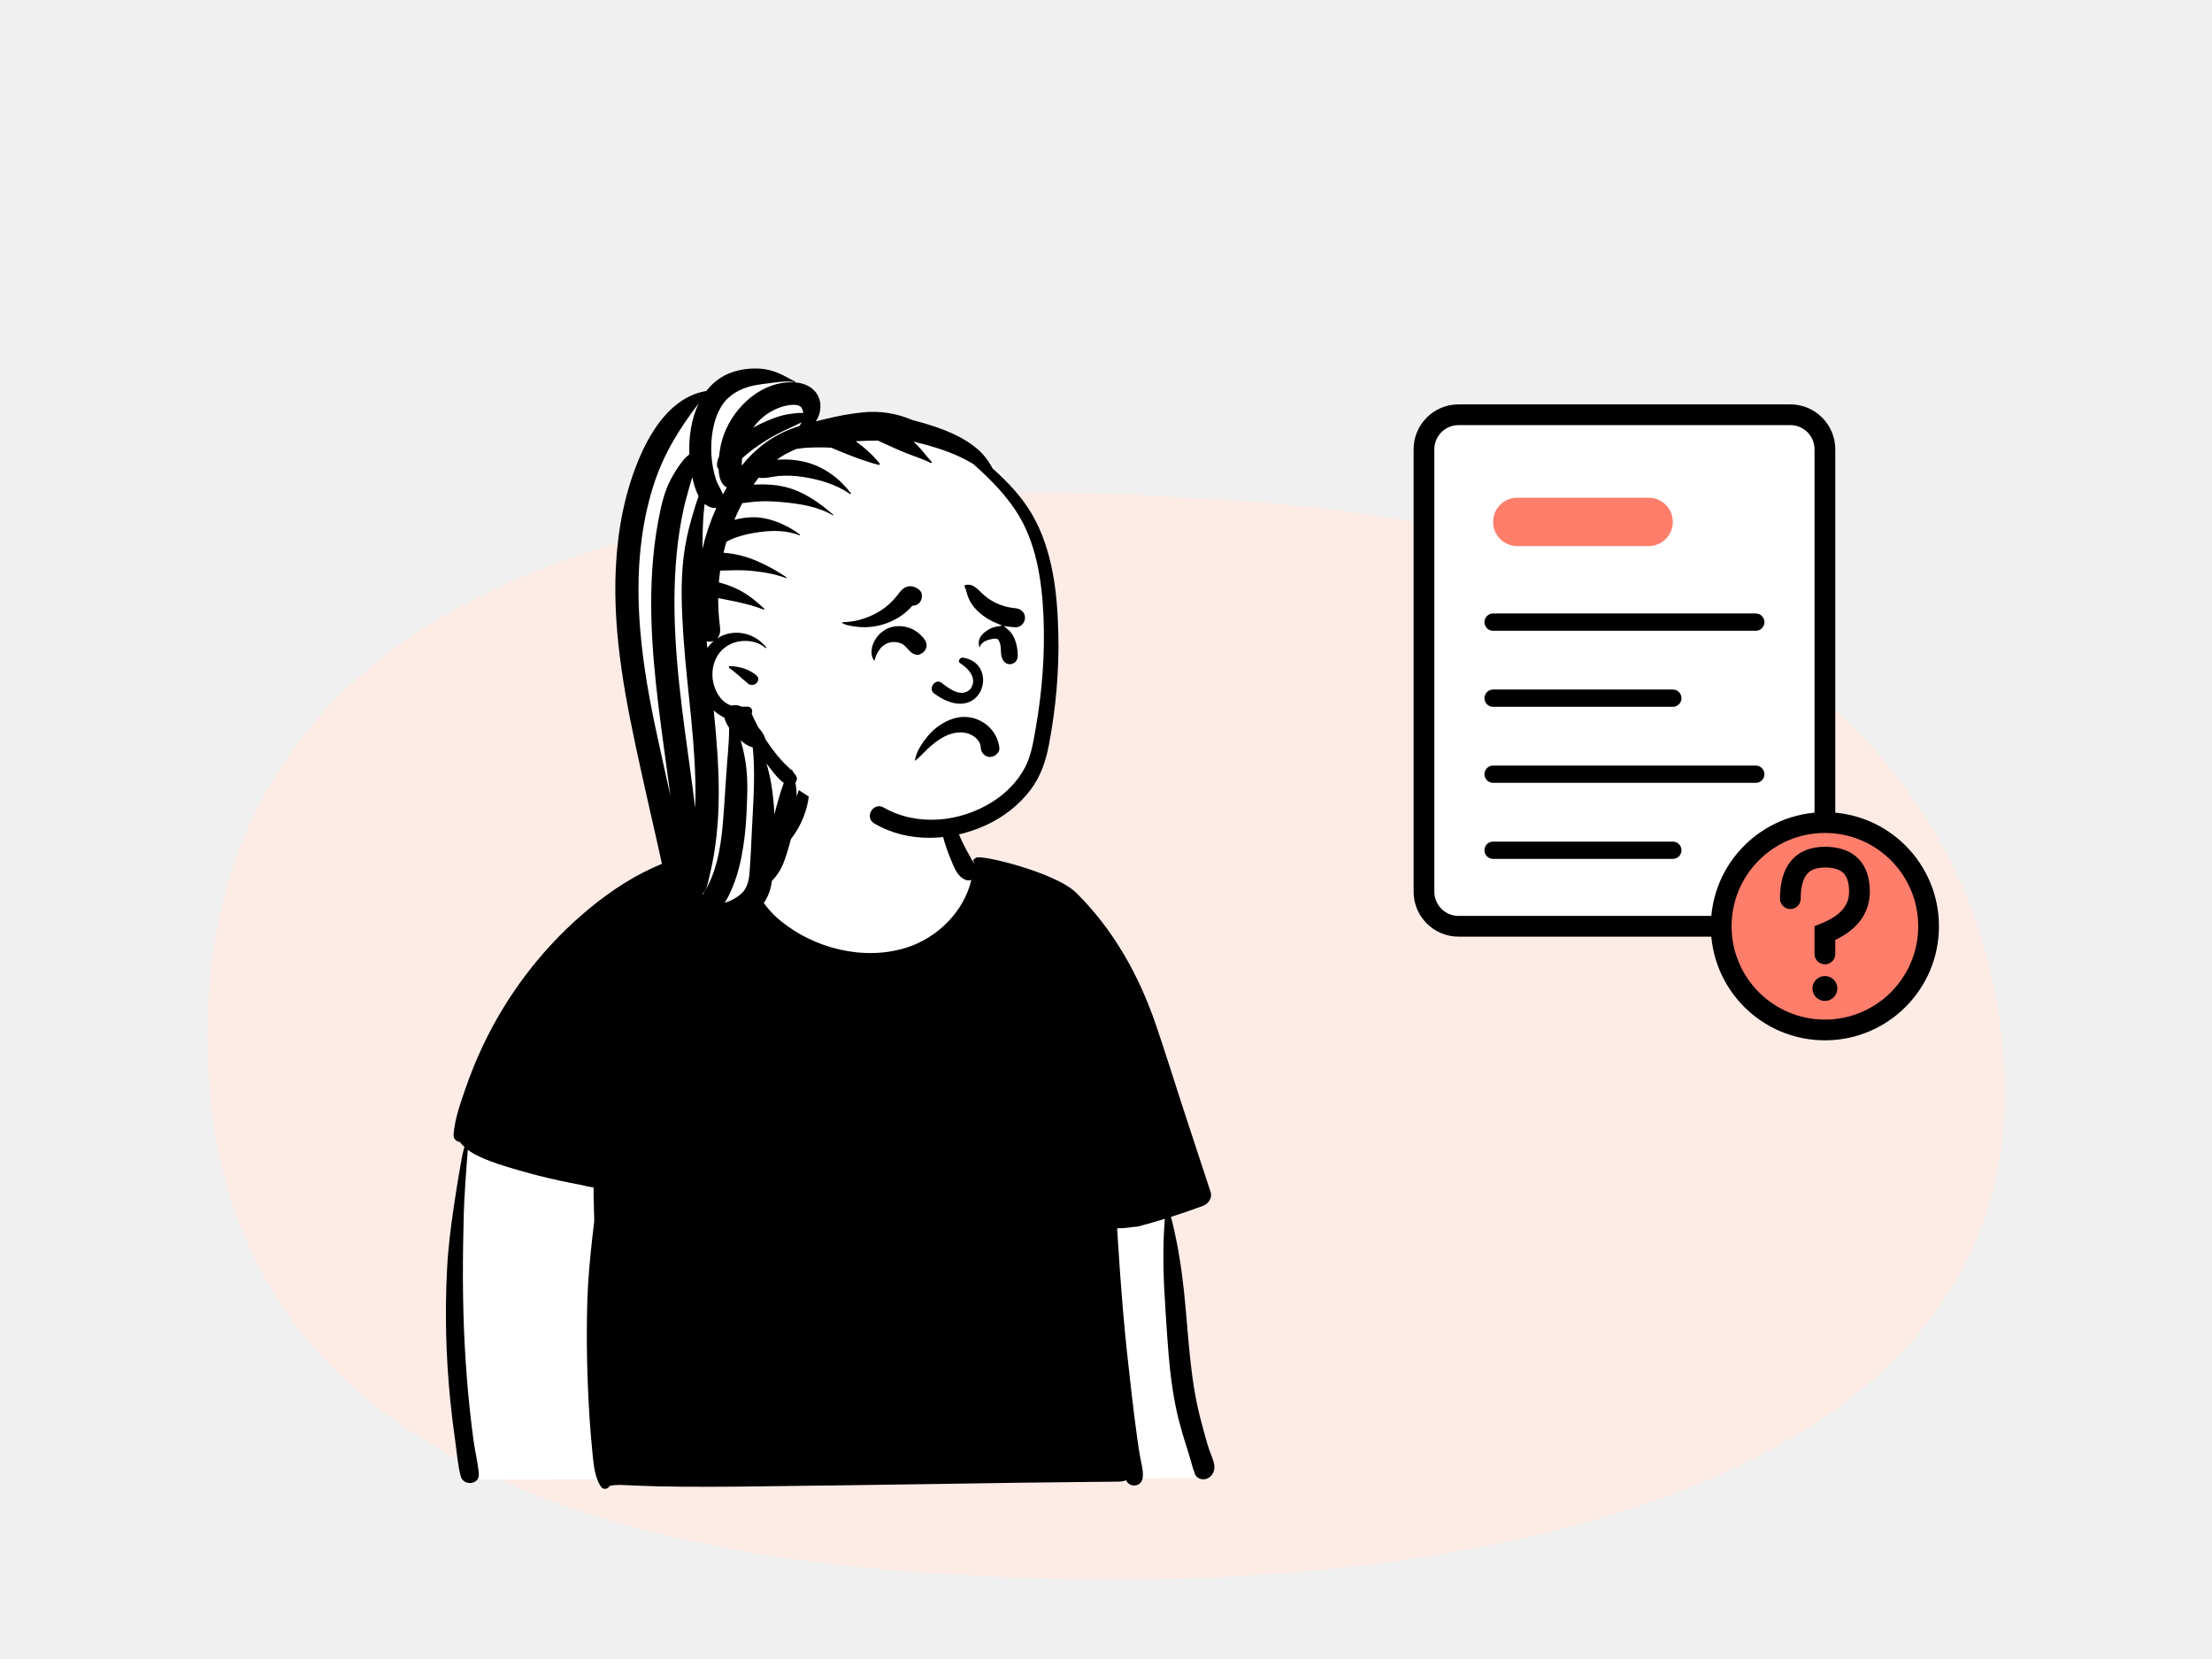
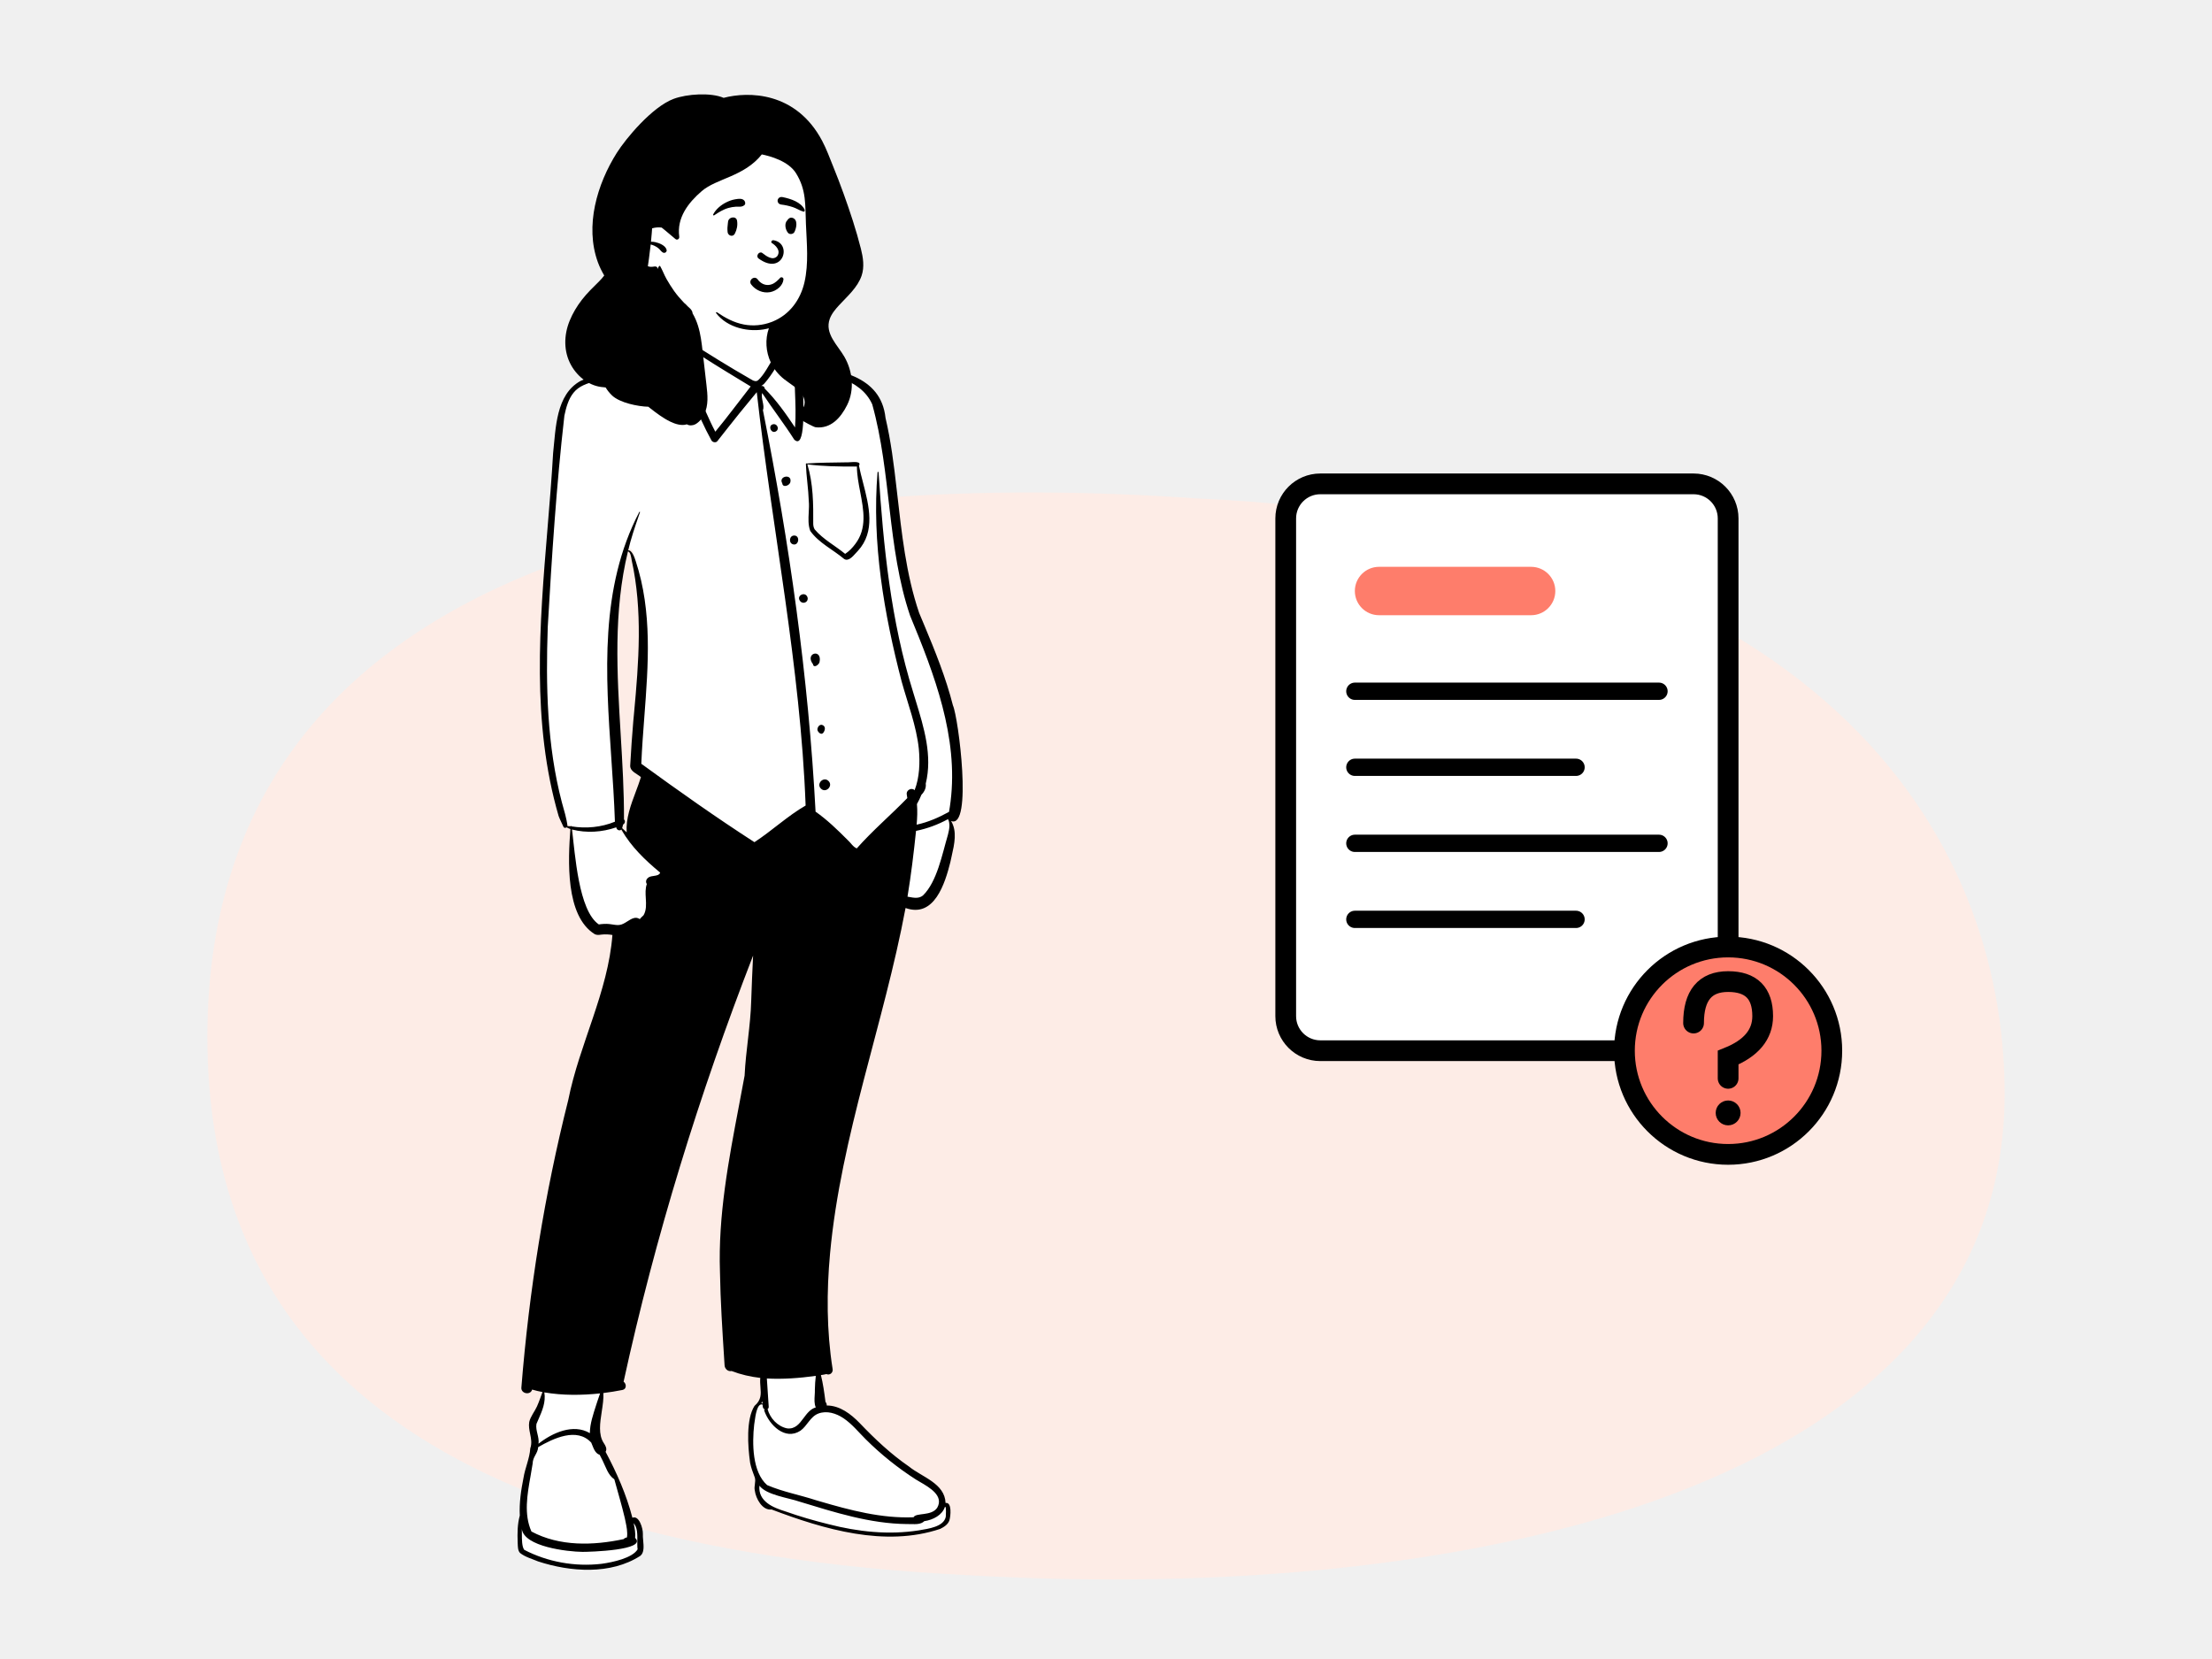
<svg xmlns="http://www.w3.org/2000/svg" width="320" height="240" viewBox="0 0 320 240">
  <path fill="#fdece6" d="M30 150c0-73.8 84.5-82 143-77.9 91 4.1 117 49.2 117 86.1 0 57.4-78 73.8-149.5 69.7C56 223.8 30 191 30 150" />
-   <rect width="58" height="74" x="206" y="60" fill="#fff" stroke="#000" stroke-width="3" rx="5" />
-   <rect width="26" height="7" x="216" y="72" fill="#fe7d6b" rx="3.5" />
-   <path stroke="#000" stroke-linecap="round" stroke-width="2.5" d="M216 90h38m-38 11h26m-26 11h38m-38 11h26" />
-   <circle cx="264" cy="134" r="15" fill="#fe7d6b" stroke="#000" stroke-width="3" />
-   <path fill="none" stroke="#000" stroke-linecap="round" stroke-width="3" d="M259 130q0-6 5-6t5 5q0 4-5 6v3" />
-   <circle cx="264" cy="143" r="1.8" />
-   <svg width="160" height="216" x="40" y="24" viewBox="0 0 240 324">
-     <g fill="none" fill-rule="evenodd">
-       <path fill="#fff" d="m41.197 209.194 151.368 12.021.158 1.03q3.804 24.787 3.844 33.633v.18q0 8.772 5.383 27.9l.222.785-161.186.281-1.902-38.384zm89.613-82.365c6.155.304 12.358 2.944 12.837 4.63 1.067 3.758 2.783 19.841 8.426 22.312s17.69.218 21.134 6.12c3.444 5.9 14.756 29.954 14.756 35.56q0 5.604-110.588 3.89 1.412-45.144 11.772-47.462l.616-.136c9.988-2.183 15.957-2.253 19.365-5.772 3.476-3.59 4.107-9.753 5.55-14.511.794-2.622 8.58-5.003 16.132-4.63" />
-       <path fill="#000" d="M144.308 136.236q.034-.029.072-.01c.48.23.579.69.743 1.17.241.702.52 1.386.778 2.082.513 1.395 1.003 2.788 1.576 4.16.587 1.411 1.196 2.797 1.893 4.16.336.66.697 1.307 1.065 1.95.253.445.49 1.058.824 1.477a2.5 2.5 0 0 1 .103-.379 1 1 0 0 0-.127.07c-.084.053-.186-.053-.135-.135.182-.3.418-.503.689-.64.748-.831 17.233 3.133 21.74 7.585 8.161 8.063 13.67 18.032 17.294 28.638 2 5.852 3.843 11.761 5.746 17.645 2.011 6.223 4.111 12.417 6.127 18.635.441 1.368-.522 2.61-1.739 3.06a154 154 0 0 1-6.853 2.355c1.117 4.292 1.899 8.676 2.46 13.072 1.16 9.065 1.306 18.313 3.134 27.283.42 2.059.95 4.088 1.512 6.113l.13.467c.333 1.187.638 2.386 1.047 3.548.353 1 .81 2.008 1.057 3.04.29 1.212-.138 2.538-1.272 3.161-.91.501-2.214.294-2.763-.647a1.6 1.6 0 0 1-.208-.613 7 7 0 0 1-.226-.538 4 4 0 0 1-.071-.218l-.066-.22c-.16-.524-.308-1.053-.456-1.58a83 83 0 0 0-.751-2.534l-.137-.42a89 89 0 0 1-1.774-6.12c-1.853-7.397-2.246-15.055-2.754-22.635l-.026-.392c-.461-6.793-.736-13.57-.172-20.349l-.077.026-.077.023q-1.1.337-2.205.657l-.068.024a34 34 0 0 1-1.45.414l-.297.076-.21.057-.22.063c-.698.202-1.41.435-2.135.413-1.2.192-2.421.308-3.621.312.37 6.047.796 12.09 1.305 18.126.512 6.068 1.19 12.112 1.893 18.157.347 2.986.719 5.966 1.129 8.942.207 1.51.422 3.01.697 4.506.283 1.53.784 3.166.481 4.713q-.009-.004-.019-.004a1.72 1.72 0 0 1-.843 1.126c-.864.506-2.072.21-2.569-.674a4 4 0 0 1-.12-.228c-.509.218-1.067.302-1.751.309l-9.283.093c-4.22.042-8.438.086-12.66.147-13.252.196-26.505.421-39.757.582l-4.97.057c-7.454.078-14.911.232-22.365.23-3.729 0-7.453-.013-11.182-.103a330 330 0 0 1-5.413-.189l-.318-.014c-1.44-.071-2.97-.205-4.378.118-.39.757-1.382.913-1.902.14-1.188-1.77-1.512-4.24-1.731-6.403l-.077-.78a210 210 0 0 1-.615-7.276c-.562-8.604-.767-17.217-.51-25.838.132-4.394.535-8.762 1.013-13.13q.223-2.046.475-4.084l.003-.483q.001-.233-.005-.44l-.042-1.312a167 167 0 0 1-.081-3.28l-.006-.656-.006-1.222c-1.044-.1-2.157-.446-3.057-.613q-2.19-.41-4.367-.877a133 133 0 0 1-8.639-2.183l-.607-.175c-2.636-.76-5.308-1.57-7.801-2.706-.976-.446-1.95-.949-2.806-1.608-.05.693-.129 1.384-.175 2.07-.093 1.36-.203 2.715-.294 4.074l-.087 1.293c-.143 2.154-.271 4.306-.33 6.467-.257 9.427-.301 18.893.197 28.313.247 4.715.6 9.43 1.11 14.126.249 2.31.513 4.627.838 6.929.336 2.365.942 4.715 1.128 7.097.178 2.297-3.333 2.631-3.91.53-.69-2.519-.867-5.236-1.23-7.826l-.042-.288a185 185 0 0 1-1.006-8.28 187.6 187.6 0 0 1-.707-28.712c.24-4.588.809-9.157 1.498-13.696l.08-.524c.313-2.033.607-4.065.962-6.09l.136-.758c.32-1.739.564-3.63 1.082-5.37l-.154-.142c-.287-.268-.6-.578-.826-.913-.782-.105-1.447-.668-1.365-1.688.268-3.354 1.494-6.766 2.586-9.932a92 92 0 0 1 3.809-9.35c5.068-10.696 12.368-20.408 21.294-28.188 4.734-4.127 9.923-7.788 15.657-10.394 2.826-1.287 5.75-2.282 8.814-2.82 1.517-.266 3.048-.473 4.59-.517 1.252-.739 2.737-.428 3.949.382l.066.045h.002l.31.061c.076.015.074.135 0 .152l-.014.005q.297.234.562.503c.578.591.576 1.306.278 1.883 1.773 1.644 2.893 3.755 4.065 5.884a20.5 20.5 0 0 0 4.906 5.91c7.341 6.09 18.14 8.785 27.338 5.908 6.765-2.113 12.543-7.834 14.14-14.722a1.73 1.73 0 0 1-1.177.017c-1.825-.651-2.521-2.647-3.22-4.316l-.033-.08a38 38 0 0 1-1.707-4.954c-.456-1.712-.725-3.52-.837-5.286a19 19 0 0 1 .012-2.096l.032-.578c.025-.523.017-1.058.457-1.403m-29.702-4.711c.025-.064.124-.098.162-.021 1.616 3.335.556 7.904-.972 11.085-1.599 3.327-4.007 5.85-6.861 8.033q-.59.45-1.207.886c-2.38 1.682-4.502-2.853-1.753-3.72 2.865-1.456 5.193-4.051 6.81-6.778.876-1.473 1.651-3.007 2.245-4.618.591-1.606.946-3.278 1.576-4.867" />
-       <path fill="#fff" d="M169.552 105.012c1.309-9.448-1.486-18.566-5.106-27.201a3.03 3.03 0 0 0-.92-1.305c-10.217-20.602-25.23-22.468-46.176-21.049-.618-.014-.655-.003-1.125-.213-.078-8.369-9.632-12.802-16.903-10.04-32.246 14.99-22.107 57.194-15.69 84.746l6.87 31.997c.076.356.238.665.453.925-.332.126-.665.244-.991.355-.745.254-.45 1.365.326 1.185a20 20 0 0 0 2.217-.67c1.13.245 2.076-.494 2.963-1.083 10.383-4.107 14.742-17.606 17.405-27.55 10.828 7.642 28.129 13.365 40.509 6.493 11.6-6.988 15.778-21.566 14.954-34.433.846-.39 1.188-1.24 1.21-2.125h.005z" />
-       <path fill="#000" d="M96.347 45.99c2.394-1.551 5.466-2.129 8.286-2.015 1.505.06 2.909.435 4.296.998 1.285.523 2.418 1.273 3.67 1.845.076.035.018.142-.053.127-1.482-.3-3.223-.118-4.725.096l-.15.021c-1.477.215-2.98.326-4.436.666-2.681.627-5.176 1.994-6.648 4.37-1.922 3.104-2.414 7.122-2.209 10.703a21.4 21.4 0 0 0 1.017 5.322c.334 1.037 1.11 2.08 1.472 3.168q.413-.773.855-1.529c-1.343-.633-1.72-2.392-1.789-3.98-.206-.2-.34-.489-.344-.755a4.3 4.3 0 0 1 .442-1.952c.163-1.675.509-3.346 1.103-4.916 2.336-6.165 8.496-11.72 15.482-11.172 1.92.151 3.788.967 4.781 2.7.797 1.393.803 3.073.253 4.554-.163.44-.376.836-.625 1.198a197 197 0 0 1 2.266-.557c2.619-.631 5.251-1.126 7.932-1.401a21.5 21.5 0 0 1 10.725 1.65q1.377.355 2.74.76c3.994 1.192 8.093 2.749 11.32 5.468 1.484 1.252 2.546 2.708 3.409 4.306 3.23 2.881 6.319 6.147 8.499 9.883 4.492 7.697 5.565 17.218 5.75 25.969.17 8.038-.537 16.159-2.043 24.057-.683 3.585-1.788 6.916-4.024 9.856-2.49 3.273-5.81 5.853-9.536 7.583-7.585 3.523-16.974 4.036-24.347-.33-2.218-1.312-.221-4.734 2.019-3.455 7.28 4.155 16.57 3.206 23.573-1.2 2.959-1.86 5.509-4.405 7.128-7.521 1.183-2.277 1.69-4.887 2.13-7.428l.234-1.36c1.357-7.815 1.97-15.831 1.644-23.76-.326-7.908-1.58-16.474-6.057-23.198-2.362-3.547-5.374-6.653-8.538-9.486q-.333-.3-.668-.595a34 34 0 0 0-3.78-1.947l-.267-.116a41 41 0 0 0-2.681-1.028 64 64 0 0 0-4.086-1.228 69 69 0 0 0-2.167-.536q.38.347.75.706c1.17 1.136 2.097 2.487 3.206 3.678.125.135-.033.331-.192.25-1.686-.866-3.555-1.426-5.316-2.127-1.664-.663-3.28-1.426-4.915-2.157-.41-.184-.818-.38-1.225-.573-1.608.016-3.215.054-4.82.145 1.94 1.381 3.71 3.013 5.177 4.803.122.147.011.383-.192.33-3.07-.786-5.991-1.942-8.91-3.153l-1.396-.582a47 47 0 0 0-3.082-.06l-.498.008c-1.08.02-2.157.063-3.226.226q-.381.06-.752.11c-1.505.614-2.953 1.355-4.257 2.332l.34-.02c2.06-.117 4.162.06 6.157.592 3.878 1.035 7.187 3.526 9.594 6.702.072.096-.068.228-.162.163-3.03-2.074-6.542-3.12-10.142-3.687a22.8 22.8 0 0 0-5.288-.232c-1.454.113-2.959.626-4.406.377q-.591.738-1.137 1.515.287-.019.577-.033c2.078-.097 4.195.036 6.224.515 4.052.956 7.44 3.39 10.537 6.062.061.053-.018.147-.084.109-3.36-1.94-7.265-2.52-11.07-2.87-1.917-.176-3.856-.256-5.776-.103-.88.07-1.75.216-2.628.306q-.108.009-.218.012a48 48 0 0 0-1.732 3.639c1.587-.426 3.3-.65 4.939-.54 3.329.225 6.631 1.752 9.289 3.705.083.06.036.224-.077.18-2.892-1.092-5.76-1.101-8.779-.68-1.415.198-2.816.467-4.183.888-.688.212-1.367.443-2.02.747-.296.138-.584.298-.876.45a44 44 0 0 0-.63 2.396c4.935.278 9.583 2.608 13.629 5.282.098.065.037.245-.084.2-2.415-.912-5.042-1.334-7.604-1.58-2.24-.214-4.438-.097-6.665-.034q-.18 1.27-.286 2.546c.358.1.71.208 1.048.31a20.4 20.4 0 0 1 3.256 1.305c2.106 1.058 3.813 2.49 5.53 4.08.09.083-.004.265-.126.215-1.993-.806-4.17-1.322-6.268-1.778a100 100 0 0 0-3.265-.655 10 10 0 0 0-.32-.052c-.011 1.94.098 3.88.34 5.804l.047.36c.131.974.024 1.916-.62 2.59a7.3 7.3 0 0 1 3.041-1.162c2.977-.414 5.734.776 7.607 3.077.088.108-.047.249-.154.154-1.818-1.618-4.62-1.904-6.877-1.143-2.09.706-3.662 2.39-4.292 4.497a8.36 8.36 0 0 0 .858 6.707c.608.994 1.486 1.883 2.585 2.32q.204.081.414.138c.663-.242 1.377-.132 2.06.175l.088.042c.435-.003.868-.016 1.29-.012.819.008 1.213.878.869 1.526.195.357.338.759.51 1.109.309.632.633 1.26.958 1.884.461.528.901 1.076 1.2 1.714.123.262.238.546.327.83q.383.578.783 1.15a36 36 0 0 0 2.777 3.517c.605.672 1.3 1.272 1.941 1.916.194.026.385.158.445.348l.052.182c.207.233.404.473.582.728.395.566.286 1.14-.06 1.555.549 3.427.175 7.073-.56 10.396-.475 2.148-1.03 4.293-1.773 6.365-.379 1.053-.837 2.064-1.47 2.989-.347.507-.8 1.097-1.306 1.58a14 14 0 0 1-.321 1.663c-1.701 6.467-8.664 8.435-14.493 9.261-1.126.16-2.24-.112-2.852-1.16a2.4 2.4 0 0 1-.288-.772 2 2 0 0 1-.717-.358q-.054.608-.132 1.223c-.134 1.028-1.52 1.337-1.868.253-1.466-4.574-2.263-9.397-3.268-14.097-1.003-4.69-2.123-9.356-3.16-14.039l-1.311-5.91c-3.202-14.473-6.2-29.13-5.465-44.015.402-8.125 1.893-16.229 5.082-23.737 2.657-6.255 7.142-13.283 14.386-14.561a.3.3 0 0 1 .136.007 12.5 12.5 0 0 1 3.11-2.897m4.37 78.67a33.6 33.6 0 0 1 1.229 5.955c.378 3.38.19 6.843.026 10.233-.15 3.114-.51 6.255-1.12 9.313-.585 2.936-1.504 5.814-2.869 8.485q-.332.647-.707 1.265a11.6 11.6 0 0 0 2.146-.95c.894-.512 1.711-1.171 2.159-1.867.717-1.116.958-2.355 1.063-3.685.27-3.42.395-6.85.567-10.276l.039-.746c.278-5.353.643-10.842.098-16.2-.767-.202-1.46-.598-2.098-1.095a17 17 0 0 1-.532-.432m-5.833-6.482c.16 1.629.315 3.257.455 4.887.495 5.785.801 11.602.52 17.407-.147 3.023-.441 6.054-.95 9.038a69 69 0 0 1-.817 4.021l-.105.443c-.315 1.318-.515 2.965-1.522 3.924l.007.199a21.3 21.3 0 0 0 1.83-3.405c2.087-5.006 2.468-10.457 2.845-15.795.233-3.29.405-6.585.674-9.872l.13-1.582c.15-1.841.28-3.668.262-5.508-.402-.6-.729-1.23-.932-1.877a2 2 0 0 1-.07-.315 9.8 9.8 0 0 1-2.327-1.565m11.424 11.456a36 36 0 0 1 1.005 4.23c.389 2.26.622 4.533.724 6.815l.214-.806c.54-2.016 1.113-4.035 1.823-5.992-1.123-.787-2.062-2.023-2.879-3.056a26 26 0 0 1-.887-1.19M90.216 67.552c-.432 1.395-.81 2.805-1.2 4.211-.916 3.303-1.511 6.696-1.924 10.095-1.647 13.573-.275 27.2 1.52 40.684.743 5.587 1.55 11.165 2.245 16.759q.027-.825.043-1.646c.211-11.873-1.786-23.58-2.586-35.39l-.048-.72c-.363-5.522-.584-11.148.072-16.65.337-2.832.932-5.604 1.724-8.34l.471-1.608c.319-1.08.657-2.19 1.059-3.267a7 7 0 0 1-.152-.31c-.556-1.223-.943-2.508-1.224-3.818m1.391-15.999c-4.146 5.348-7.625 11.029-9.73 17.563-4.818 14.954-3.743 30.945-.95 46.188 1.315 7.183 3.011 14.281 4.56 21.413-1.658-12.807-3.794-25.587-4.135-38.518-.185-7.057.18-14.148 1.479-21.096l.077-.408c.557-2.937 1.247-6.048 2.66-8.687a27.5 27.5 0 0 1 2.617-4.05c.423-.54.898-.973 1.403-1.369-.148-3.686.409-7.684 2.02-11.036m6.765 56.98c2.063.081 4.124.656 5.748 1.998 1.271 1.048-.541 2.821-1.802 1.802-1.37-1.108-2.6-2.367-4.06-3.376-.175-.12-.127-.434.114-.424m-3.422-5.499c-.459.237-.914.285-1.434.157l-.055-.015-.106-.035.14 1.476c.42-.59.905-1.125 1.455-1.583m-2.053-29.692a59 59 0 0 0-.365 4.595 124 124 0 0 0-.094 4.498l-.002.643.002-.012a49 49 0 0 1 2.994-8.857c-.22.037-.445.03-.665.004-.505-.06-.989-.285-1.421-.546a4 4 0 0 1-.45-.325m21.04-17.687c-.88.398-1.732.857-2.617 1.246a40 40 0 0 0-5.095 2.69c-1.643 1.033-3.226 2.12-4.682 3.407q-.255.226-.509.455-.052.499-.07 1.004-.008.272-.003.566c2.747-3.405 6.068-6.09 10.282-7.78a34 34 0 0 1 2.221-.795q.27-.37.474-.793m-.078-3.266c-.49-.65-1.898-.597-2.786-.452-1.435.234-2.7.737-3.93 1.464a12.2 12.2 0 0 0-3.692 3.39q.725-.409 1.478-.768l.345-.162c1.903-.893 3.965-1.742 6.048-2.019.963-.128 1.999-.313 2.972-.209-.048-.473-.188-.917-.435-1.244" />
-       <path fill="#000" d="M150.668 123.417c-1.34-.645-2.873-.6-4.278-.174-1.664.506-3.137 1.556-4.448 2.673-.511.437-.997.93-1.485 1.425-.62.629-1.242 1.264-1.933 1.779.228-1.94 1.59-3.912 2.758-5.337 1.435-1.749 3.432-3.166 5.591-3.851a7.76 7.76 0 0 1 6.534.856c1.845 1.175 3.19 3.12 3.46 5.5.057.5-.176.957-.523 1.303-.404.405-.972.67-1.5.67-.54 0-1.02-.217-1.375-.564a2.17 2.17 0 0 1-.644-1.417c-.023-.584-.159-1.096-.65-1.713-.33-.414-.95-.882-1.507-1.15m3.407-20.425c-.556.202-1.202.69-1.39 1.225a1.1 1.1 0 0 0-.066.36 2.5 2.5 0 0 1-.227-1.23c.075-1.363 1.374-2.352 2.48-2.93a4.2 4.2 0 0 1 1.2-.413l1.426-.254-1.339-.553a13.3 13.3 0 0 1-3.423-2.069c-.987-.82-1.898-1.879-2.434-3.048a8.6 8.6 0 0 1-.564-1.602l-.036-.157a2.5 2.5 0 0 0-.217-.624c-.047-.1-.098-.207-.153-.382-.03-.098-.048-.18-.02-.244.029-.062.096-.089.162-.114.437-.165 1.14-.052 1.44.067.722.289 1.357.919 1.968 1.508.298.288.59.57.88.81 1.85 1.535 4.16 2.408 6.417 2.621l.136.012c.597.049 1.15.284 1.543.677.35.35.567.828.567 1.4 0 .556-.25 1.092-.64 1.48-.371.373-.874.613-1.419.594a12 12 0 0 1-1.141-.099l-1.405-.188 1.072.927c.213.184.414.395.594.64.977 1.332 1.397 3.362 1.36 4.991a1.94 1.94 0 0 1-.251.908c-.138.241-.333.45-.584.58-.3.156-.554.239-.896.246a1.48 1.48 0 0 1-.946-.308c-.324-.247-.561-.61-.725-1.007-.217-.527-.23-1.084-.251-1.641a9 9 0 0 0-.095-1.15c-.091-.485-.31-1.103-.587-1.299-.409-.288-1.495-.066-2.17.17zm-5.804 4.874c1.595.97 4.026 3.232 2.31 5.637-2.02 2.121-4.93-.31-6.363-1.41-1.329-.852-2.822 1.34-1.589 2.335 10.357 7.67 14.56-6.308 6.449-7.702-.894-.154-1.225.84-.807 1.14m-11.316-3.08c-.436-.491-.86-.95-1.517-1.211-.775-.31-1.716-.343-2.523-.111-.915.263-1.64.87-2.176 1.645-.472.68-.797 1.492-.982 2.29-.346-.379-.507-.818-.585-1.265-.129-.736-.038-1.494.213-2.214.558-1.605 1.902-3.032 3.47-3.646 1.789-.701 4.003-.467 5.647.52.838.504 1.805 1.378 2.292 2.234.333.584.352 1.19.14 1.71-.232.571-.735 1.036-1.376 1.27-.303.11-.616.101-.913.023a2.7 2.7 0 0 1-1.04-.575c-.245-.21-.45-.443-.65-.67m2.674-10.12a1.92 1.92 0 0 1-1.472.768 2 2 0 0 1-.173.001l-.125.143c-.11.125-.182.207-.257.287a12.7 12.7 0 0 1-2.995 2.353c-1.349.754-2.828 1.342-4.349 1.622-1.509.279-2.999.364-4.519.146l-.368-.053c-.878-.129-2.029-.297-2.75-.84.284-.091.572-.095.852-.108.185-.008.368-.016.547-.033.85-.077 1.677-.218 2.5-.446 1.602-.443 3.052-1.055 4.466-1.933 1.386-.86 2.658-2.03 3.672-3.311l.121-.156.154-.2c.414-.541.795-1.058 1.44-1.402a2.4 2.4 0 0 1 1.523-.268c.576.091 1.123.381 1.608.788.359.3.525.732.551 1.176a2.28 2.28 0 0 1-.426 1.465" />
+   <svg width="66.1" height="215.2" x="74" y="12.8" viewBox="32 20 918 2989">
+     <g fill-rule="evenodd">
+       <path fill="#fff" d="M75.74 2968.144c33.52 13.86 68.145 20.71 105.81 20.7 31.754-.11 88.538-7.6 104.831-26.65 4.614-5.19 4.03-11.25 3.431-17.44-.28-2.9-.562-5.82-.319-8.7-.234-15.53-.456-30.23-11.168-38.01l-7.389 6.25c-11.468-47.51-29.163-91.73-57.715-144.87 3.19-5.49 2.965-7.16-2.24-15.14-12.042-20.34-8.325-43.6-4.63-66.72 2.317-14.51 4.625-28.95 3.025-42.58 14.724-1.71 29.427-3.9 44.284-6.88.882-.13.851-.22.897-1.51.121-1.74-1.9-2.92-3.558-3.89-.642-.37-1.23-.72-1.618-1.05 61.496-283.26 149.357-572.74 261.553-861.99l13.514 2.93c-2.267 39.44-2.727 78.11-5.333 117.61-2.422 41.65-10.107 81.87-11.732 123.5-3.85 21.33-7.894 42.69-11.944 64.07-20.586 108.71-41.33 218.25-37.548 330.06.975 61.48 5.485 127.1 9.253 187.15.243 4.35 4.191 6 7.667 4.66 19.636 7.87 41.917 12.72 64.425 14.89-.796 9.23-.39 18.58.018 27.96.162 3.73.325 7.47.412 11.2.943 11.32-5.209 18.1-11.137 24.62-.94 1.04-1.874 2.07-2.773 3.1-18.726 33.52-11.812 108.23 1.47 136.45 2.195 5.59 1.506 11 .831 16.3-.512 4.03-1.017 7.99-.249 11.93 1.797 13.62 12.325 33.7 25.834 32.1 110.147 40.05 191.474 61.2 286.612 51.63 38.932-4.62 76.735-12.54 65.222-50.85-.374.04-8.01 1.22-8.368 1.26 3.76-26.56-17.123-42.66-41.873-56.72-29.95-18.82-57.32-39.24-81.352-60.68-10.55-8.47-20.433-18.95-30.385-29.5-24.385-25.86-49.186-52.16-85.228-50.43-.044-.83.025-1.78.097-2.79.214-2.96.457-6.34-2.085-7.86-2.806-22.4-5.705-42.4-11.11-62.66 6.352-1.42 14.071-2.08 20.154-3.96l2.355 1.09c1.991.81 3.152-1.23 2.58-3.09-33.195-220.49 24.182-437.62 81.05-652.81 25.07-94.87 50.04-189.36 67.107-283.6 51.865 25.3 76.147-31.59 88.573-84.38.785-3.88 1.701-7.91 2.64-12.04 5.085-22.38 10.806-47.56-.31-65.31l9.664-9.64c14.642 4.02 12.261-96.021 11.178-113.71-.469-94.383-56.244-220.49-94.219-323.548-36.275-127.14-31.78-257.946-63.75-385.54-19.217-67.853-101.968-71.611-162.423-85.3-.198-1.71-.014-4.241.183-6.95.411-5.653.878-12.077-1.949-13.394-5.84-5.643-30.098-20.677-41.566-20.465l-7.426 9.899c-7.972-15.718-9.289-33.79-10.577-51.464-2.023-27.753-3.974-54.521-31.506-69.635-41.282-18.868-114.499-9.014-120.116 47.453l-1.919-.687c-5.338 19.963-12.776 37.34-20.81 53.955-5.587-2.757-13.8-8.628-19.645-8.952-9.51 7.06-10.478 27.155-3.207 37.4l5.544 7.794c-10.732 3.573-22.602 6.724-32.22 12.245-51.935 11.607-101.415 21.499-151.115 39.099-45.714 25.477-49.327 101.197-52.463 166.918-1.086 22.774-2.116 44.348-4.82 62.215-.82 9.88-1.672 20.007-2.543 30.353-16.156 191.88-38.642 458.96 27.79 623.834l1.669-.82c4.126 2.83 9.691 4.95 14.664 6.44-.144 2.29-.317 4.85-.506 7.65-3.506 51.93-12.624 186.98 54.272 202.48 9.896-1.37 20.71-.17 30.418 1.91-.124 53.92-17.569 105.57-34.647 155.2-71.104 211.89-113.445 424.35-141.407 682.08-2.693 26.76-5.257 52.96-7.027 79.3.426 2.44 3.345 2.99 4.486 2.99 1.844 0 2.99-.76 3.407-2.26l1.894-6.82c11.28 3.49 23.482 6.31 35.232 8.36-5.981 14.41-9.802 29.04-17.332 43.1-1.084 1.96-2.281 3.96-3.494 5.98-4.74 7.91-9.723 16.22-9.121 24.42 9.115 33.44 1.72 58.98-7.512 90.87l-.954 3.3c-9.026 36.01-8.708 62.01-11.901 95.46-2.02 19.5-3.927 37.92-1.171 56.65 1.676 6.85 13.692 11.08 23.365 14.48m170.645-1459.94c1.466-4.5 2.874-9.51 3.808-14.14l2.17-1.14-1.335-1.19c.318-57.86-3.152-115.721-6.62-173.553-7.539-125.683-15.068-251.213 16.326-376.158 15.52.269 17.961 12.437 19.57 24.008 23.548 106.456 13.621 217.137 3.644 323.27-2.947 33.986-4.99 64.285-6.376 91.432-.35 4.447 6.121 8.686 12.417 12.809 4.078 2.672 8.082 5.294 10.11 7.893-3.09 9.694-6.624 19.339-10.157 28.979-12.09 32.99-24.176 65.97-18.497 101.05-7.418-6.81-17.756-16.23-25.06-23.26" />
+       <path d="M383.617 525.103c6.276-9.285 14.399-54.792 6.611-61.1-5.446 17.952-11.116 35.964-19.381 52.86l-1.096-.602c-7.199-3.963-17.949-9.88-23.685-1.149-7.61 12.763-9.782 31.27-.649 43.96-39.253 15.467-81.583 20.883-122.11 32.972-17.66 4.528-36.36 7.898-52.93 15.748-49.377 27.397-49.418 94.895-54.833 144.61-2.897 50.435-7.104 101.227-11.326 152.184-16.031 193.526-32.26 389.438 22.377 577.346 2.652 7.29 6.572 14.29 9.622 21.46 1.21 2.84 4.35 2.75 6.42 1.21 2.34 1.39 4.91 2.5 7.6 3.4-4.52 61.71-10.643 174.47 48.927 211.27 4.296 2.03 8.179 1.53 12.165 1.01l.968-.12.807-.1c6.777-.78 14.656-.45 21.573.85-8.688 114.49-66.332 219.09-88.653 331.27-47.844 189.69-78.753 383.58-94.307 578.55-.56 12.09 18.378 15.44 21.65 3.58 6.84 1.98 13.78 3.63 20.81 4.97-3.671 9.56-6.705 19.22-10.94 28.54l-.329.73c-4.68 10.25-12.763 19.76-15.341 30.77-1.423 8.13.177 16.02 1.772 23.89 1.948 9.62 3.89 19.2.306 29.14-1.236 20.2-10.42 39.21-13.608 59.22-4.98 24.79-8.76 50.47-7.46 75.81-4.86 17.49-4.92 35.59-4.308 53.35l.117 3.19c.38 6.17.06 13.98 4.74 18.73 10.327 8.26 24.133 11.77 36.18 16.94 64.95 21.28 145.843 27.24 205.432-11.19 8.02-6.36 6.826-19.31 5.747-31.01-.447-4.84-.874-9.47-.616-13.33.404-10.04-7.384-37.83-21.052-32.22-11.965-46.38-31.409-90.33-53.84-132.44 3.349-5.91.144-11.73-3.132-16.82l-.688-1.06c-11.01-16.94-7.416-40.32-3.904-63.16 1.993-12.97 3.96-25.76 3.214-37.11 12.88-1.57 25.71-3.65 38.45-6.19 8.71-1.74 8.07-12.57 2.22-16.54 63.604-291.78 152.227-577.89 260.21-856.23a5367 5367 0 0 0-3.79 90.95c-1.348 50.39-10.94 100.03-13.282 150.29-3.643 19.95-7.436 39.9-11.231 59.86-21.017 110.56-42.122 221.58-38.265 334.65.967 58.83 4.842 117.6 8.563 176.31l.71 11.29c.48 7.05 6.824 12.94 14.095 11.39 18.44 7.1 37.93 11.56 57.64 13.81-.596 6.78-.1 12.99.365 18.83 1.099 13.79 2.029 25.46-11.996 37.49-17.114 26.73-13.49 80.84-8.989 112.79l.277 1.93c1.891 9.25 5.031 17.78 8.353 26.51l.91 2.39c1.448 4.56.832 9.11.211 13.7-.562 4.15-1.128 8.33-.17 12.56 1.978 16.15 15.199 40.64 33.699 38.19 105.556 39.97 227.845 76.22 338.869 39 7.721-3.85 15.771-8.82 18.541-17.45 2.366-7.7 5.558-36.86-7.78-34.6-1.471-39.5-47.31-51.96-73.439-73.2-36.502-25.06-68.708-55.51-99.21-87.44-17.59-18.12-39.68-35.17-66.081-35.26.077-2.78-.781-5.24-2.53-7.18l-.01-.01-.249-1.92c-2.241-17.33-4.708-35.03-8.921-51.98 3.658-.69 7.433-1 11-2.02 7.103 3.19 14.054-3.24 12.429-10.51-12.035-76.56-12.184-154.52-5.098-231.56 21.822-237.02 108.134-461.46 151.709-694.43 57.788 20.64 79.267-49.35 90.029-92.18.828-4.17 1.81-8.49 2.814-12.9 5.284-23.25 11.183-49.21-1.383-69.72 43.734 17.44 14.659-208.596 3.74-232.279-14.085-55.498-35.601-108.676-57.658-161.42l-10.193-24.32c-26.682-78.252-35.07-160.994-44.52-242.72l-.88-7.58c-5.406-47.496-11.25-94.929-22.189-141.53-9.297-86.873-97.523-96.345-166.71-109.81.017-1.355.108-2.744.199-4.138.407-6.239.821-12.584-5.26-16.462-6.83-6.937-43.288-28.496-50.489-19.37-2.475-6.018-3.843-12.614-5.044-19.086l-.506-2.764c-.247-.792-.454-2.116-.689-3.62-.623-3.99-1.445-9.247-3.731-9.19-.149 4.316-.669 9.074-1.21 14.027-1.911 17.49-4.087 37.404 8.89 48.853-9.781 15.014-18.876 34.32-31.36 45.71-.69.47-1.4.88-2.13 1.27.071-.059-.077-.022-.333.06l-1.237.41c-1.805.36-4.881-.365-6.7-1.18l.14.04-4.533-2.585c-43.784-25.038-86.673-51.747-129.117-79.085m-15.25 1.84-.941-.87c-10.058-9.237-17.599-13.856-19.829 4.97-1.553 9.18-.22 20.76 8.58 26.19 42.133 41.663 58.102 101.146 85.25 152.39 24.514-29.695 47.33-60.606 71.04-90.9-32.664-19.906-65.65-39.659-97.87-60.43-15.4-10.24-31.97-19.56-46.23-31.35m171.57 85.93c16.158-18.308 27.858-40.683 40.53-61.37 7.46 3.09 14.57 6.85 20.54 12.34-1.235 21.787-.362 43.602.511 65.411.959 23.965 1.918 47.923.079 71.83-18.371-27.603-37.599-54.88-61.12-78.33.397-3.469-3.787-5.835-6.95-4.92 2.21-1.25 4.35-2.892 6.41-4.962m-186.19-47.62-1.596.557c-11.167 3.936-22.365 8.496-34.304 8.833-37.472 12.473-75.894 22.05-113.985 32.46l-3.685 1.01c-16.26 4.47-32.68 9.58-43.65 23.24-10.52 13.1-14.92 29.97-18.358 46.08-16.11 140.768-25.238 282.96-33.423 424.57-4.013 117.908-1.726 237.787 28.4 352.52 4.254 15.72 9.429 31.49 11.261 47.64 2.19.03 4.39.18 6.6.4.033-1.05 1.637-.88 1.52.15 29.273 4.62 59.699 1.89 87.17-9.47-1.378-41.93-4.294-84.589-7.23-127.553-11.529-168.674-23.38-342.073 56.24-494.788.41-.729 1.65-.229 1.37.58l-2.463 7.107c-7.923 22.9-15.666 45.835-21.237 69.453 7.67-1.14 13.334 16.182 15.063 21.47l.168.51c33.319 101.19 25.207 207.602 17.186 312.818-2.403 31.512-4.797 62.918-6.067 94.043 74.548 54.22 149.826 107.55 227.3 157.52 35.188-22.87 66.706-52.87 102.86-73.61-10.333-278.999-67.245-555.042-98.18-830.59-11.475 14.262-23.159 28.36-34.83 42.46-15.01 18.43-29.52 37.34-44.32 55.95-3.06 3.86-9.73 2.36-11.91-1.53-29.149-52.69-47.683-110.883-79.9-161.83m263.376 45.79c-.696-17.95-1.234-31.846-.456-35.74 48.51 20.87 115.496 25.121 140.02 79.218 38.764 138.728 29.707 287.555 76.09 424.692 48.677 117.676 97.331 243.741 81.38 373.37-.83 6.99-1.9 13.95-3.12 20.89-20.55 11.37-42.041 20.81-65.08 25.74 1.221-13.77 1.803-27.63.6-41.47 3.49-5.96 6.43-12.29 9.07-18.68 5.93-5.88 9.854-14.03 8.61-22.21 13.821-56.018-3.515-112.59-20.03-166.48-1.397-4.56-2.788-9.099-4.154-13.618l-1.066-3.542c-44.823-143.332-59.864-292.869-69.516-441.99-.154-1.33-1.894-1.31-2.064 0-11.633 141.151 12.948 284.19 48.466 420.54 12.324 44.57 29.574 88.76 34.484 135.01 2.501 27.512 1.558 57.655-8.54 83.3-4.83-5.97-17.34-1.04-15.68 8.69.4 2.34.75 4.68 1.06 7.03-33.289 34.26-69.866 65.3-101.53 101.12-7.8-3.07-12.36-11.81-18.641-17.15-20.155-20.23-40.714-40.2-64.159-56.67-14.26-270.879-52.744-540.884-105.79-806.79 2.051-4.962.801-10.953-.492-17.148-1.21-5.798-2.456-11.775-1.068-17.253 20.844 31.695 44.164 61.665 64.549 93.691 22.297 20.666 19.039-63.4 17.057-114.55m-52.986 97.31c6.614-4.852.927-15.68-6.781-13.64-11.51 2.58-3.047 21.056 6.781 13.64m147.373 62.636c-3.256.23-6.016.426-7.383.213-26.202.692-52.485.231-78.63 2.31-.82-.51-2.13-.12-2.091 1.09.891 24.95 5.051 49.71 5.861 74.7.712 7.43.294 15.05-.124 22.671-.693 12.643-1.387 25.29 3.082 37.07 17.039 24.073 45.765 37.513 68.06 56.321 8.27 5.291 16.849-4.344 23.285-11.573 1.379-1.55 2.661-2.989 3.82-4.147l.397-.39c35.908-39.048 22.553-90.58 10.232-138.125-2.951-11.383-5.841-22.537-7.982-33.237 5.308-8.592-8.814-7.592-18.527-6.903m-85.123 4.273c11.828 38.507 12.095 79.678 11.78 119.59.184 4.115.912 8.118 3.058 11.262 16.909 19.94 41.001 32.436 61.072 48.998 8.126-5.309 14.56-12.094 20.32-19.79 23.944-31.337 16.903-68.178 9.924-104.689-3.301-17.27-6.587-34.465-6.574-50.97l-4.521.01c-31.659.041-63.617-.375-95.059-4.41m-50.411 38.071c-8.405-14.323 19.33-19.863 16.41-3.32l.064-.679q.018-.196.036-.352l-.21 1.55c-1.009 7.316-15.452 12.56-16.3 2.801m24.1 104.94h-.304c-9.971.123-11.447 15.486-1.795 17.771 11.448 2.82 14.23-17.74 2.099-17.77m-348.778 399.994c-7.413-123.355-14.842-246.975 14.579-368.124 5.176.902 6.575 12.093 7.306 16.53l.134.77c22.409 101.4 14.311 205.607 4.78 308.144l-1.512 16.176a2897 2897 0 0 0-6.048 86.79c-1.49 9.727 6.277 14.76 13.759 19.608 2.763 1.791 5.486 3.555 7.691 5.522-3.093 9.956-6.795 19.824-10.5 29.701-9.919 26.438-19.859 52.928-18.17 81.318-3.05-2.8-6.07-5.63-9.07-8.48.76-2.45 1.41-4.9 1.96-7.37 3.733-1.94 4.919-7.31 1.72-10.14.213-56.579-3.206-113.484-6.629-170.445m360.758-268.034c-9.202-11.248 10.582-20.929 14.72-7.5 2.371 8.957-8.804 14.48-14.72 7.5m38.76 122.5c5.97-27.966-30.459-18.647-13.12 4.07 1.359 8.788 11.847 1.16 13.12-4.07m-3.759 137.84c-2.203-5.777 3.922-14.944 10.399-11.103l.2.123.091-.12c6.129 3.62 3.87 11.12.269 15.59-3.988 4.11-8.956-.772-10.959-4.49m21.83 100.93c-9.841-10.003-25.23 5.491-15.26 15.26 9.82 10.02 25.218-5.472 15.26-15.26m241.98 75.6-.35.19.78.66c-.16-.27-.3-.56-.43-.85m-1.93 1.05c-20.1 11-41.74 18.97-64.19 23.58-4.611 44.16-9.911 88.35-17.14 132.15l1.712.31c.565.1 1.131.21 1.698.31 9.511 1.77 19.376 3.61 27.55-2.92 28.515-27.72 38.792-83.48 49.99-121.13l.441-1.71c2.353-9.24 5.054-22.01-.061-30.59m-755.57 20.8c29.393 7.51 60.528 5.49 89.06-4.4.537 5.27 6.551 7.98 10.21 4.43l.641 1.13c19.129 33.54 47.353 60.56 76.544 84.74l.671.55-.024.06c-.102.29-.083.83.178.36-3.804 8.72-17.773 4.2-24.38 10.27-4.24 3.16-5.13 8.69-2.43 12.38-3.262 9.01-2.669 18.94-2.076 28.84.705 11.8 1.409 23.57-4.404 33.76-2.403 2.79-5.531 4.8-7.6 7.93-8.566-5.87-16.673-.74-24.913 4.48-5.317 3.36-10.689 6.77-16.275 7.27l-.432.03-.843.04c-.549.04-.141.05.383.01l-.337.03c-1.976.14-5.071-.02-6.623-.24-4.135-.64-8.26-1.31-12.43-1.73-7.01-.7-13.98-.21-20.92.79-41.076-27.91-47.552-142.4-54-190.73m391.63 1103.07c32.822 1.81 65.779-.77 98.38-5.27-1.18 8.96-1.65 18-1.91 27.13.148 3.7-.097 7.64-.345 11.65-.53 8.55-1.077 17.36 2.155 24.62-10.853 3.13-17.705 12.32-24.43 21.34-8.628 11.56-17.048 22.85-33.44 20.73-18.888-3.98-34.121-20.35-38.96-38.74 1.45-.92 2.43-2.53 2.28-4.85zm-447.18 27.93c3.45 19.5-4.376 37.29-12.015 54.65-1.283 2.91-2.56 5.81-3.777 8.71-1.156 6.77.426 13.39 2.016 20.05 1.547 6.48 3.102 13 2.146 19.7 27.726-21.77 69.688-41.07 103.14-21.19.18-19.2 6.787-37.84 12.53-55.99l2.331-7.2c1.817-5.6 3.665-11.17 5.709-16.67-37.248 3.89-74.96 4.28-112.08-2.06m438.21 18.03c-.63 1.3-1.37 2.51-2.18 3.68.86.08 1.69.34 2.47.81-.09-1.49-.19-2.99-.29-4.49m-15.651 41.05c1.79-13.17 5.212-38.34 16.081-34.51.021 3.6.39 8.44 4.28 9.46.06.28.11.57.18.85-.74-.24-1.72.3-1.36 1.19l.297.87c10.02 28.59 41.603 60.19 72.444 40.2 13.839-9.74 19.899-28.59 36.399-34.7 16.944-6.28 35.463-.35 49.891 9.22l.879.59c16.84 11.47 29.96 27.81 44.3 42.08 30.499 30.36 64.321 57.39 100.53 80.64 2.411 1.5 5.167 3.1 8.105 4.8 20.034 11.62 48.576 28.17 34.816 52.16-11.765 17.33-42.61 9.25-47.471 18.97-64.419 2.65-127.492-14.16-188.867-32.13l-7.663-2.25c-32.38-10.58-66.259-16.75-97.651-30.2-30.086-26.36-30.181-84.32-26.041-121.49.253-1.35.525-3.35.851-5.75m-434.84 50.91c30.403-17.5 77.76-40.45 106.591-9.06 4.003 8.91 6.697 21.2 16.99 24.57 1.92 3.6 3.75 7.23 5.54 10.86 6.596 12.94 11.217 30.09 23.86 38.26 7.055 26.09 14.988 51.93 21.12 78.26.423 2.18.885 4.37 1.348 6.57 2.204 10.46 4.459 21.17 2.952 31.83-2.896.79-4.924 1.42-6.53 3.51-61.329 13.07-128.742 15.12-185.43-15.23-15.494-34.65-8.456-74.11-1.813-111.36 1.51-8.47 3-16.83 4.2-24.99.39-14.42 10.025-19.47 11.173-33.22m444.561 77.52c-3.1 31.65 27.772 44.27 52.73 51.87 28.09 9.99 56.87 18.28 85.81 25.45 59.288 15.28 121.098 21.97 181.871 12.39l1.055-.19c17.535-3.08 48.947-6.79 52.934-27.1l.042-.46c.271-3.33.788-15.86-.462-19.06-.46-.01-.91-.11-1.34-.32-5.08 16.25-23.59 26.13-41.43 28.68-6.44 6.47-17.029 6.15-26.672 5.86-2.964-.09-5.829-.17-8.458-.06-74.035-.73-145.21-23.66-215.362-44.97-22.322-7.76-66.818-13.32-80.718-32.09m-252.78 75.22.365 1.7c1.934 9.1 3.604 18.65 2.635 27.9 25.672 25.03-92.627 28.2-105.681 28.14-29.871-.31-117.695-10.26-122.04-46.28l.05.86c.137 2.7.134 5.95.13 9.45-.01 11.37-.023 25.4 4.74 31.87 47.095 24.5 101.891 34.2 154.602 28.16l1.894-.25c21.012-2.89 60.919-11.39 71.287-28.91-.729-5.18-.657-11.08-.584-17.13.157-12.98.323-26.67-7.398-35.51" />
    </g>
+     <path fill="#fff" d="M656.901 270.053c-3.79-62.202-23.974-132.723-83.378-163.263-130.959-52.558-303.143 79.798-312.26 215.01-3.177 46.285 22.52 96.86 69.482 109.727 10.44 13.833 26.23 22.282 41.816 29.614 185.627 96.307 305.534 18.019 284.34-191.088" />
+     <path d="M699.19 231.36c-6.56-18.22-13.49-36.3-20.78-54.24-7.1-17.46-13.514-35.297-22.33-51.93-52.66-99.34-148.42-99.34-197.92-86.36-25.67-11.06-73.752-7.94-100.48 2.04-43.273 16.157-96.022 79.715-114.057 108.271-39.819 63.049-64.669 146.966-38.219 219.822 3.457 9.522 7.866 18.341 12.83 26.84-3.127 4.238-6.726 8.252-10.713 12.196-11.848 11.722-23.696 23.058-33.93 36.279-10.172 13.139-18.604 27.111-24.88 42.516-11.837 29.052-12.407 61.948 3.241 89.669 13.614 24.12 37.731 42.081 64.902 43.794 1.395.194 2.792.372 4.195.513a78.6 78.6 0 0 0 13 16.15c15.35 14.6 51.94 22.09 72.81 22.57 1.07.86 2.15 1.72 3.23 2.57 12.77 10.05 26.17 20.19 40.83 27.34 9.93 4.85 22.95 8.9 33.31 5.4 4.7 3.14 12.41 2.48 17.07-.09 7.66-4.22 13.89-11.82 17.68-19.6 9.19-18.89 6.98-39.56 4.62-59.74-2.6-22.29-5.1-44.59-7.64-66.88-1.99-17.43-4.07-35.15-9.37-51.94-2.74-8.7-6.33-17.06-10.97-24.92.12-.66.1-1.32-.09-1.94-1.52-4.94-4.66-7.53-8.38-10.89-.48-.43-.96-.87-1.43-1.32-1.86-2.12-3.85-4.09-5.98-5.76-.82-.83-1.63-1.67-2.44-2.51-6.73-7.05-13.09-14.46-18.74-22.4-5.48-7.7-10.43-15.74-15.14-23.93-4.79-8.33-7.96-17.52-12.74-25.79-.41-.71-1.45-.85-2.03-.26-1.48 1.53-2.43 3.23-2.25 5.02l-.74.11c-.28-2.7-2.77-4.9-6.15-4.31-5.06.88-9.22 1.21-13.6-.47.77-5.11 1.48-10.23 2.18-15.36 1.28-9.44 2.47-18.91 3.49-28.38 2.47.59 4.92 1.44 7.32 2.52 3.42 1.53 6.65 3.59 9.41 6.12 2.72 2.5 4.6 5.87 7.92 7.61 3.82 1.99 8.43-1.3 7.31-5.62-2.27-8.73-15.12-13.73-23.07-15.38-2.73-.57-5.52-.81-8.31-.75.63-6.08 1.19-12.16 1.65-18.25.22-2.88.42-5.76.61-8.65 6.18-1.87 12.8-2.43 19.23-1.55 2.12 1.69 4.24 3.36 6.29 5.05 6.51 5.38 12.99 10.79 19.39 16.3.58.49 1.15.98 1.73 1.48 3.8 3.27 8.54.03 7.9-4.6-5.22-37.94 18.02-68.12 45.23-91.5 30.12-25.89 84.88-28.905 120.7-73.75 16.497 3.358 53.33 13.33 68.53 37.55 21.28 33.94 18.5 64.35 20.12 102.85 1.62 38.53 5.74 78.72-3.01 116.71-8.07 35.03-29.92 64.96-63.82 78.72-.84.34-1.69.67-2.54.99-17.53 6.61-36.66 8.48-55.1 5-20.41-3.86-37.45-13.2-54.43-24.69-.98-.65-2.41.69-1.67 1.67 22.38 29.66 66.34 39.57 101.21 31.74 1.63-.37 3.25-.77 4.86-1.21-7.8 22.43-6.23 47.05 3.93 68.89 6.11 13.14 15.43 24.51 26.78 33.48 12.51 9.88 28.03 17.86 36.71 31.73 7.95 12.71 5.59 26.99-8.02 34.33-3.43 1.86-4.75 7.87-1.35 10.51 1.3 1 2.6 2.02 3.93 3.02 7.62 5.75 28.55 16.55 31.94 16.95 30.1 3.57 50.34-18.53 63.31-44.6 15.23-30.6 11.27-67.89-5.51-97.03-13.46-23.38-39.97-46.42-29.43-76.01 3.76-10.57 11.45-19.58 18.92-27.72 8.52-9.27 17.68-17.95 25.85-27.55 8.12-9.53 15.32-19.9 19.34-31.86 5.87-17.48 2.95-36.38-1.46-53.83-9.45-37.46-21.72-74.42-34.79-110.75" />
+     <path fill-rule="evenodd" d="m577.63 238.473-1.437-.294c-1.69-.338-3.389-.195-4.882.412a7.45 7.45 0 0 0-3.631 3.13c-1.185 1.993-1.343 3.665-.793 5.875a6.9 6.9 0 0 0 2.573 3.918c1.284.977 2.91 1.547 4.6 1.746 7.794.915 15.47 2.63 22.932 5.064 3.496 1.14 6.796 2.686 10.066 4.29l2.82 1.388c2.599 1.272 5.285 2.497 8.679 3.387q.4.105.792.198c.941-.296 1.101-.654 1.3-.913l.081-.102c.242-.304.541-.77.258-2.941-7.405-15.36-27.721-21.889-43.358-25.158m-97.042 4.357 1.877-.328c5.808-1.005 13.03-1.97 17.138 2.7 2.179 2.476 2.929 7.077 0 9.447-3.836 3.105-7.973 3.003-12.385 2.893-1.514-.037-3.06-.076-4.637.014a67.7 67.7 0 0 0-14.88 2.535c-10.751 3.073-19.512 8.683-28.695 14.843-1.205.808-2.435-.733-1.86-1.86 5.3-10.383 15.574-18.912 25.864-24.11 5.492-2.775 11.502-5.077 17.578-6.133m-13.625 45.316c.835-10.356 16.607-12.708 18.176-2.46 1.405 9.18-.249 17.613-4.384 25.878-3.95 7.896-13.881 4.213-14.632-2.977-.742-7.102-.216-11.339.32-15.654.191-1.54.384-3.092.52-4.787m129.242-8.32c-3.804-1.11-6.979.855-9.178 3.735a9 9 0 0 0-.647.987c-6.865 6.308-4.279 19.097 1.121 25.501 3.313 3.927 10.644 2.796 12.912-1.664 4.174-8.213 7.677-25.086-4.208-28.559m-30.457 77.213c8.124-11.379-3.382-22.082-10.934-26.672-1.978-1.42-.408-6.124 3.82-5.397 38.397 6.597 18.502 72.738-30.522 36.443-5.837-4.709 1.231-15.079 7.522-11.047q.48.368 1.002.773c7.068 5.464 20 15.462 29.112 5.9m-35.161 69.887c-6.723-2.742-12.72-7.316-17.106-13.16-1.524-2.03-1.92-4.177-1.6-6.139.36-2.206 1.665-4.205 3.445-5.547 1.786-1.345 4.019-2.008 6.178-1.67 1.877.294 3.744 1.321 5.223 3.452l.308.426c2.607 3.527 6.005 6.42 9.875 8.286 3.731 1.798 7.904 2.637 12.222 2.15 8.224-.93 13.892-5.378 19.917-11.418.747-.762 1.494-1.549 2.245-2.348a3.53 3.53 0 0 1 1.863-1.434 4 4 0 0 1 2.569.038 4.07 4.07 0 0 1 2.021 1.532c.462.678.724 1.516.639 2.48-.55 6.26-3.824 11.845-8.472 16.231-5.162 4.872-12.005 8.242-18.448 9.424-7.098 1.302-14.33.37-20.88-2.303" />
  </svg>
+   <rect width="64" height="82" x="186" y="70" fill="#fff" stroke="#000" stroke-width="3" rx="5" />
+   <rect width="29" height="7" x="196" y="82" fill="#fe7d6b" rx="3.5" />
+   <path stroke="#000" stroke-linecap="round" stroke-width="2.5" d="M196 100h44m-44 11h32m-32 11h44m-44 11h32" />
+   <circle cx="250" cy="152" r="15" fill="#fe7d6b" stroke="#000" stroke-width="3" />
+   <path fill="none" stroke="#000" stroke-linecap="round" stroke-width="3" d="M245 148q0-6 5-6t5 5q0 4-5 6v3" />
+   <circle cx="250" cy="161" r="1.8" />
</svg>
